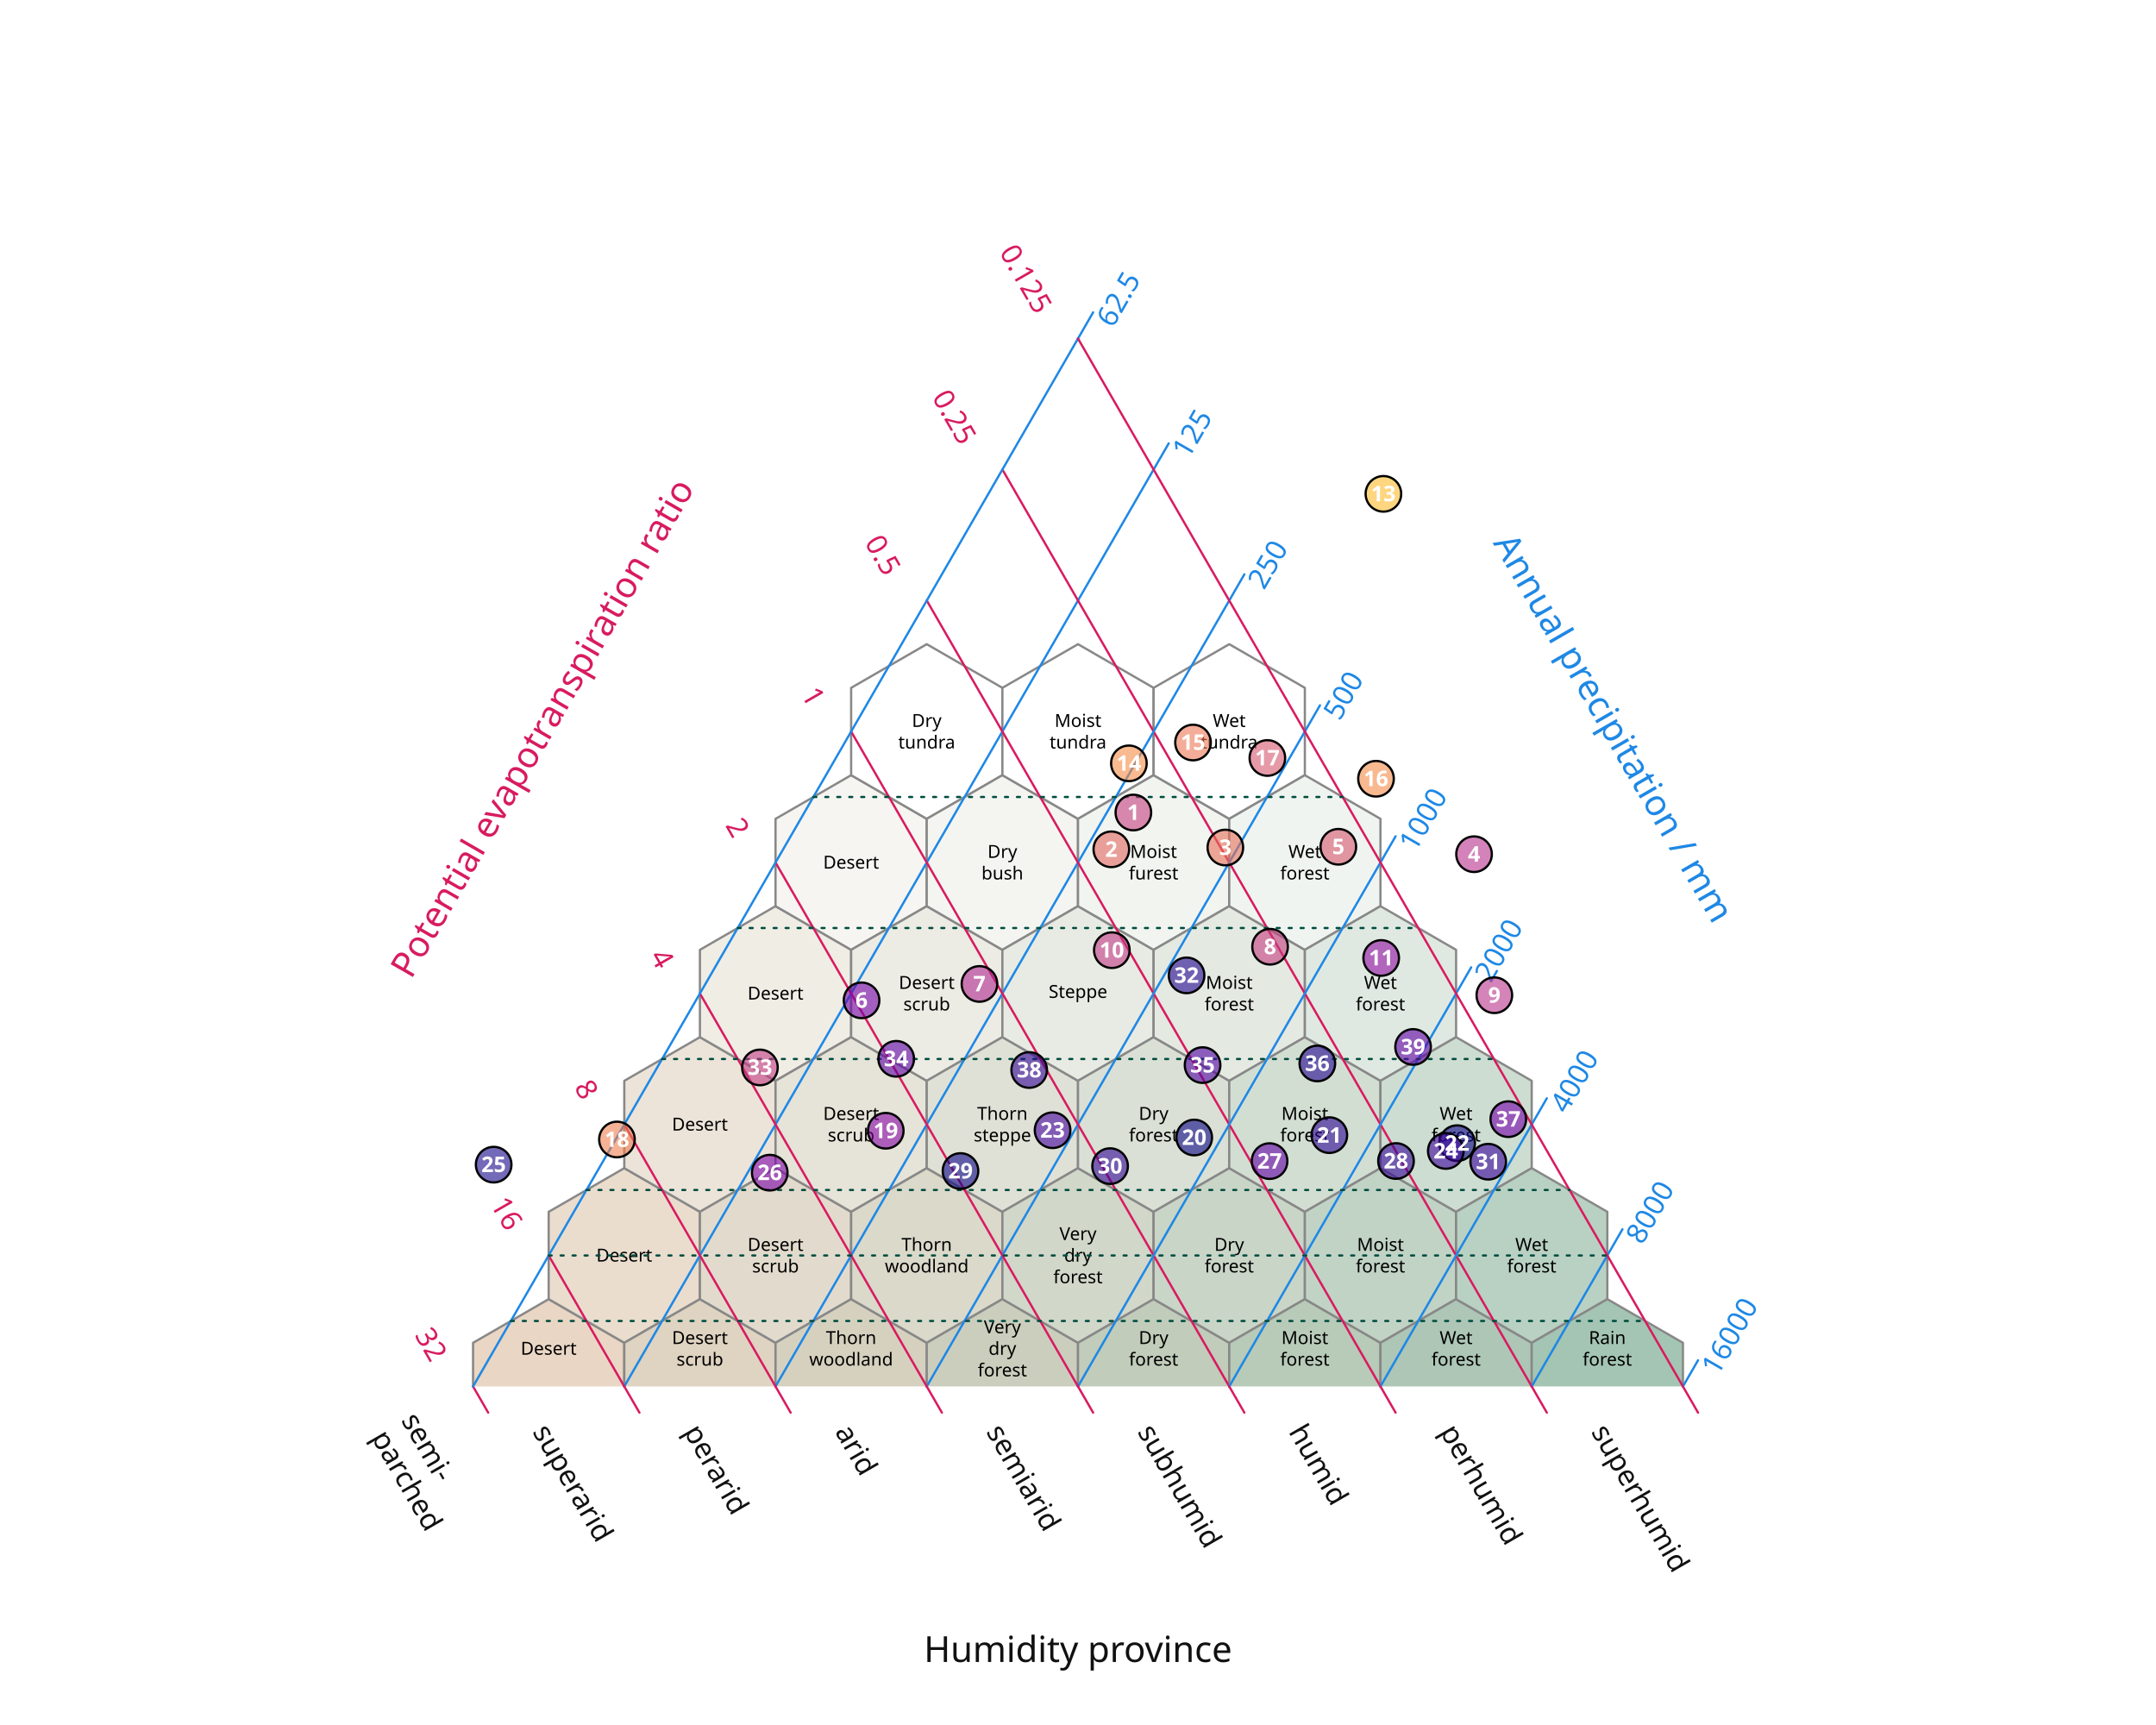
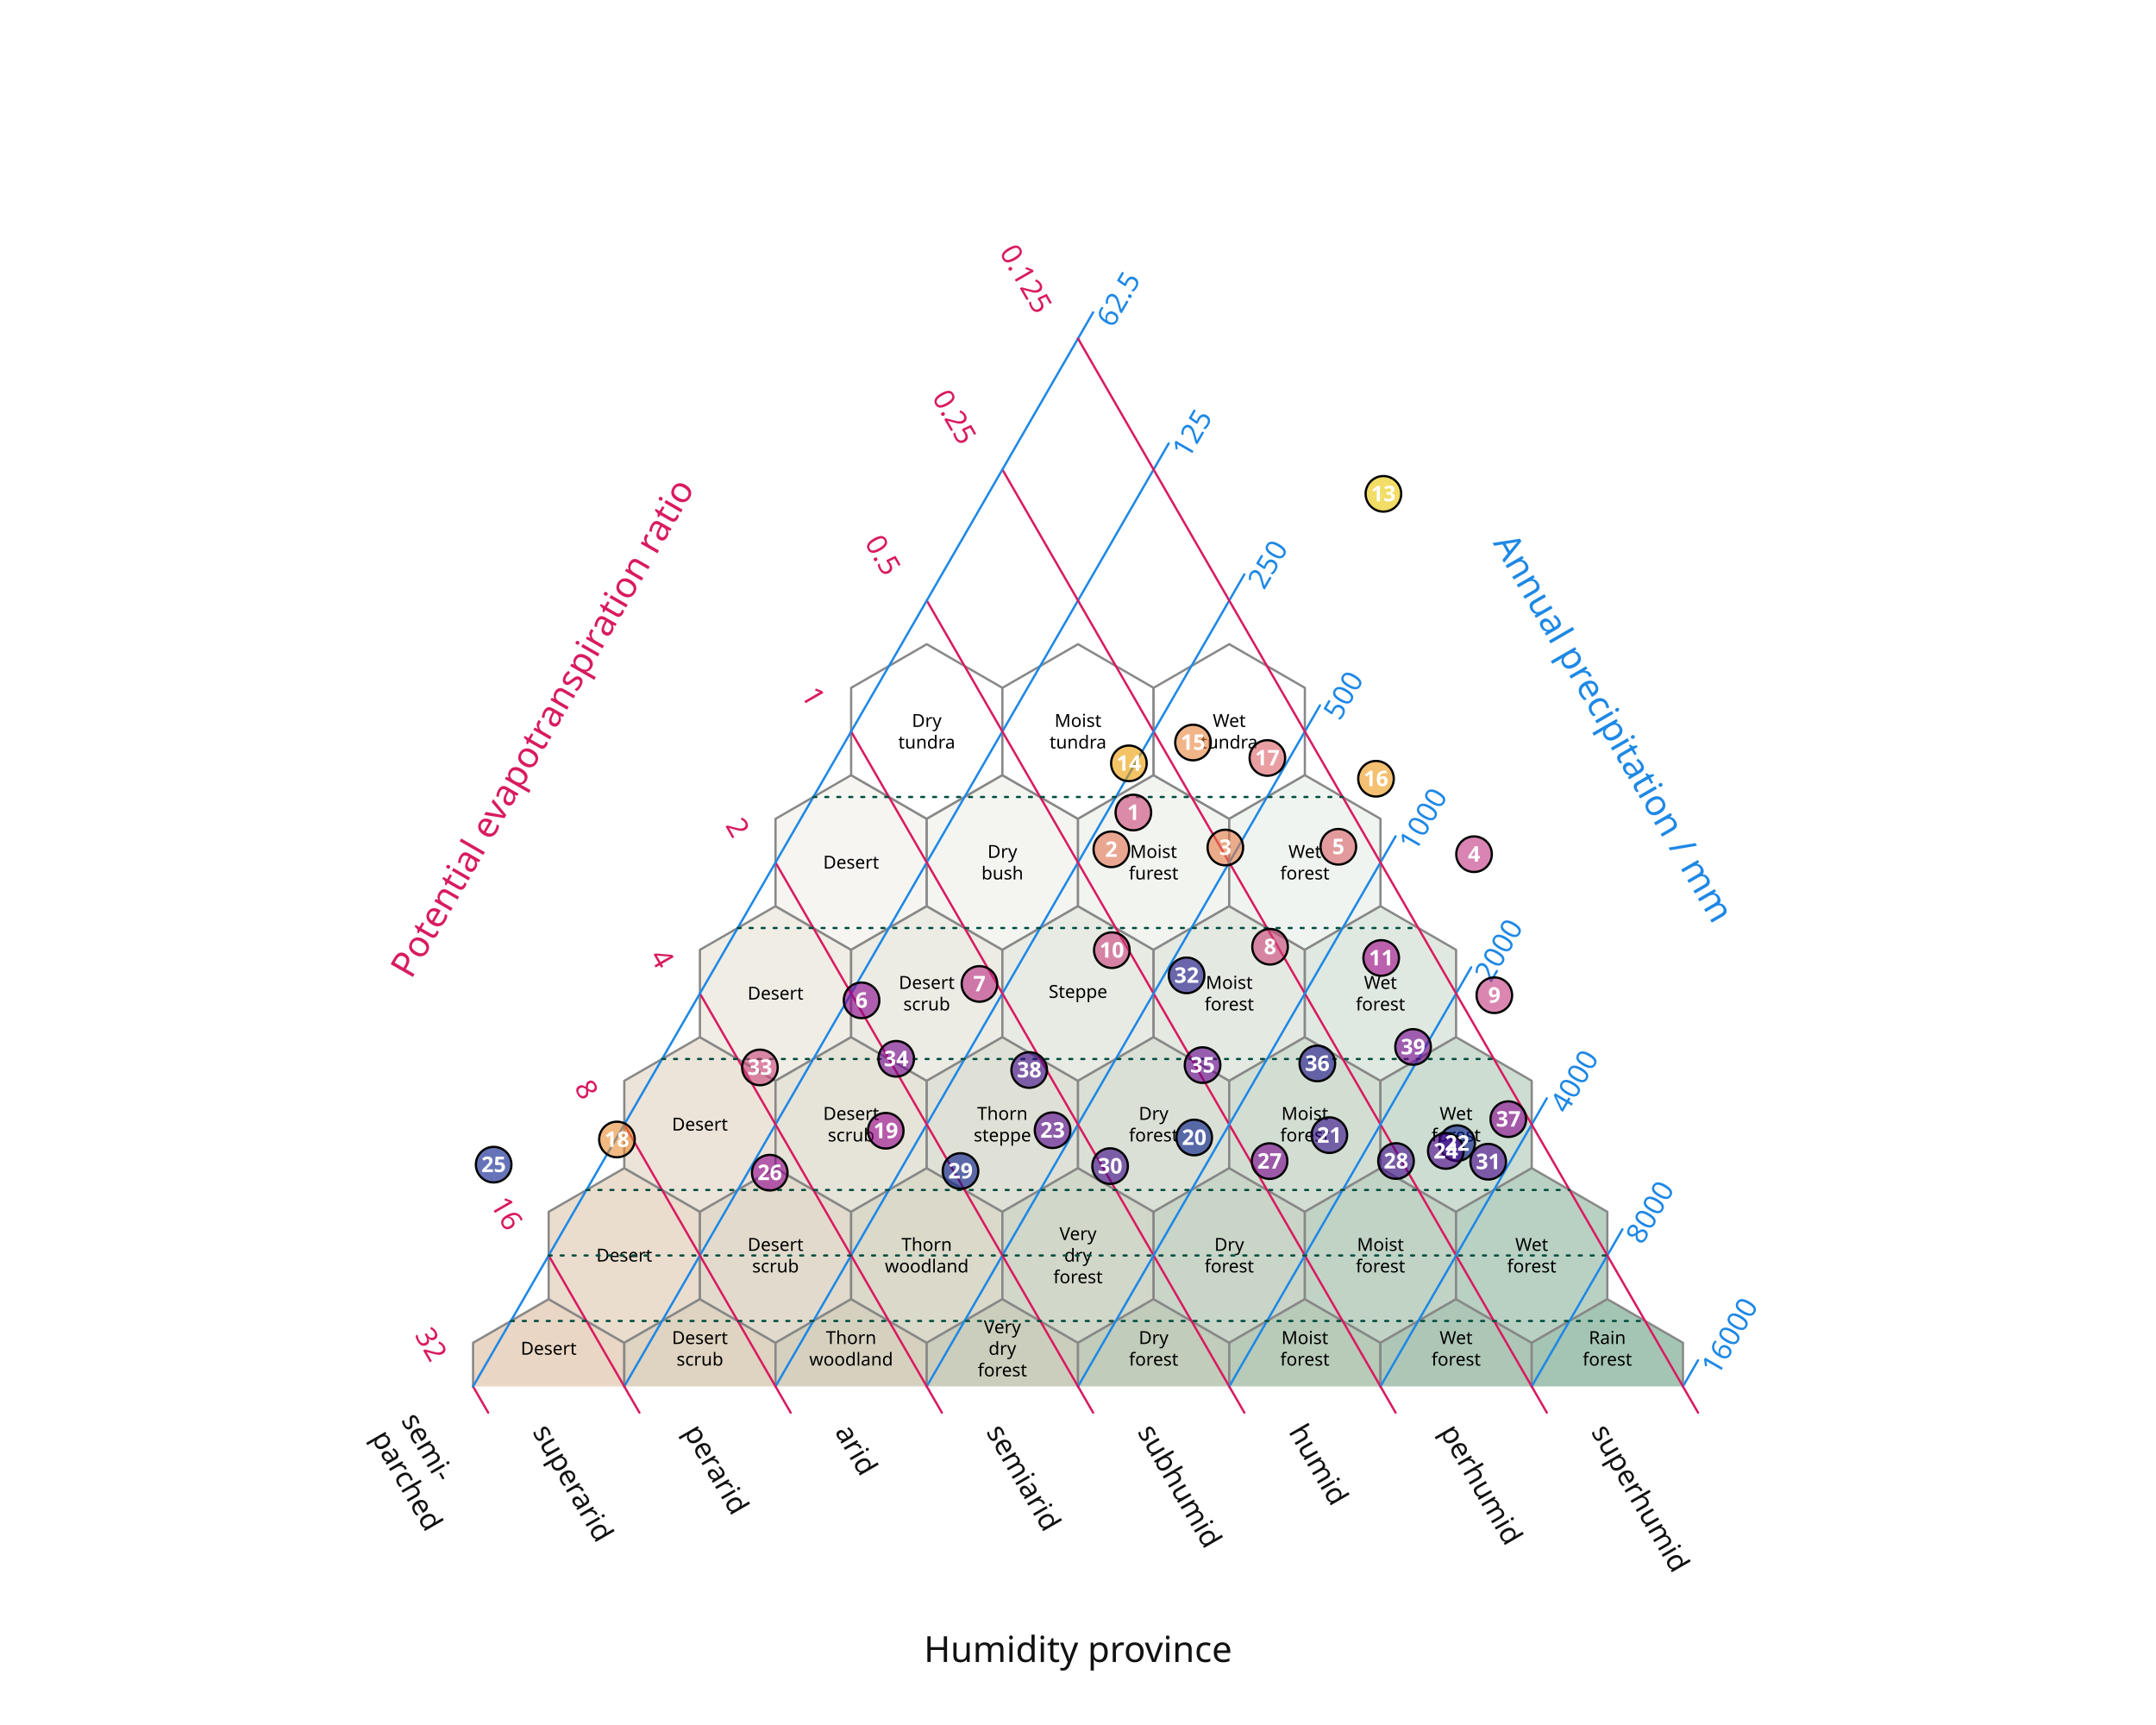
<svg xmlns="http://www.w3.org/2000/svg" class="svglite" data-engine-version="2.0" width="720.00pt" height="576.00pt" viewBox="0 0 720.00 576.00">
  <defs>
    <style type="text/css">
    .svglite line, .svglite polyline, .svglite polygon, .svglite path, .svglite rect, .svglite circle {
      fill: none;
      stroke: #000000;
      stroke-linecap: round;
      stroke-linejoin: round;
      stroke-miterlimit: 10.00;
    }
  </style>
  </defs>
  <rect width="100%" height="100%" style="stroke: none; fill: #FFFFFF;" />
  <defs>
    <clipPath id="cpMC4wMHw3MjAuMDB8MC4wMHw1NzYuMDA=">
      <rect x="0.00" y="0.00" width="720.00" height="576.00" />
    </clipPath>
  </defs>
  <g clip-path="url(#cpMC4wMHw3MjAuMDB8MC4wMHw1NzYuMDA=)">
</g>
  <defs>
    <clipPath id="cpNzIuMDB8NjQ4LjAwfDAuMDB8NTc2LjAw">
      <rect x="72.00" y="0.00" width="576.00" height="576.00" />
    </clipPath>
  </defs>
  <g clip-path="url(#cpNzIuMDB8NjQ4LjAwfDAuMDB8NTc2LjAw)">
    <polygon points="360.00,113.05 562.02,462.95 157.98,462.95 360.00,113.05 " style="stroke-width: 0.75; stroke: none; fill: none;" />
    <polygon points="157.98,462.95 157.98,448.38 183.23,433.80 208.48,448.38 208.48,462.95 " style="stroke-width: 0.75; stroke: none; fill: #EAD6C4;" />
    <polyline points="157.98,462.95 157.98,448.38 183.23,433.80 208.48,448.38 208.48,462.95 " style="stroke-width: 0.75; stroke: #888888;" />
    <text x="183.23" y="452.36" text-anchor="middle" style="font-size: 6.00px; font-family: sans;" textLength="17.68px" lengthAdjust="spacingAndGlyphs">Desert</text>
    <polygon points="183.23,433.80 183.23,404.64 208.48,390.06 233.74,404.64 233.74,433.80 208.48,448.38 " style="stroke-width: 0.75; stroke: #888888; fill: #EADDCE;" />
    <text x="208.48" y="421.25" text-anchor="middle" style="font-size: 6.00px; font-family: sans;" textLength="17.68px" lengthAdjust="spacingAndGlyphs">Desert</text>
    <polygon points="208.48,390.06 208.48,360.90 233.74,346.32 258.99,360.90 258.99,390.06 233.74,404.64 " style="stroke-width: 0.75; stroke: #888888; fill: #ECE4D9;" />
    <text x="233.74" y="377.51" text-anchor="middle" style="font-size: 6.00px; font-family: sans;" textLength="17.68px" lengthAdjust="spacingAndGlyphs">Desert</text>
    <polygon points="233.74,346.32 233.74,317.16 258.99,302.58 284.24,317.16 284.24,346.32 258.99,360.90 " style="stroke-width: 0.75; stroke: #888888; fill: #F0EDE5;" />
    <text x="258.99" y="333.77" text-anchor="middle" style="font-size: 6.00px; font-family: sans;" textLength="17.68px" lengthAdjust="spacingAndGlyphs">Desert</text>
    <polygon points="258.99,302.58 258.99,273.42 284.24,258.84 309.49,273.42 309.49,302.58 284.24,317.16 " style="stroke-width: 0.75; stroke: #888888; fill: #F6F5F1;" />
    <text x="284.24" y="290.04" text-anchor="middle" style="font-size: 6.00px; font-family: sans;" textLength="17.68px" lengthAdjust="spacingAndGlyphs">Desert</text>
    <polygon points="284.24,258.84 284.24,229.68 309.49,215.10 334.75,229.68 334.75,258.84 309.49,273.42 " style="stroke-width: 0.75; stroke: #888888; fill: #FFFFFF;" />
    <text x="309.49" y="242.73" text-anchor="middle" style="font-size: 6.00px; font-family: sans;" textLength="9.33px" lengthAdjust="spacingAndGlyphs">Dry</text>
    <text x="309.49" y="249.93" text-anchor="middle" style="font-size: 6.00px; font-family: sans;" textLength="17.01px" lengthAdjust="spacingAndGlyphs">tundra</text>
    <polygon points="208.48,462.95 208.48,448.38 233.74,433.80 258.99,448.38 258.99,462.95 " style="stroke-width: 0.75; stroke: none; fill: #DFD3C1;" />
    <polyline points="208.48,462.95 208.48,448.38 233.74,433.80 258.99,448.38 258.99,462.95 " style="stroke-width: 0.75; stroke: #888888;" />
    <text x="233.74" y="448.79" text-anchor="middle" style="font-size: 6.00px; font-family: sans;" textLength="17.68px" lengthAdjust="spacingAndGlyphs">Desert</text>
    <text x="233.74" y="455.99" text-anchor="middle" style="font-size: 6.00px; font-family: sans;" textLength="14.68px" lengthAdjust="spacingAndGlyphs">scrub</text>
    <polygon points="233.74,433.80 233.74,404.64 258.99,390.06 284.24,404.64 284.24,433.80 258.99,448.38 " style="stroke-width: 0.75; stroke: #888888; fill: #E2DBCD;" />
    <text x="258.99" y="417.68" text-anchor="middle" style="font-size: 6.00px; font-family: sans;" textLength="17.68px" lengthAdjust="spacingAndGlyphs">Desert</text>
    <text x="258.99" y="424.88" text-anchor="middle" style="font-size: 6.00px; font-family: sans;" textLength="14.68px" lengthAdjust="spacingAndGlyphs">scrub</text>
    <polygon points="258.99,390.06 258.99,360.90 284.24,346.32 309.49,360.90 309.49,390.06 284.24,404.64 " style="stroke-width: 0.75; stroke: #888888; fill: #E6E3D8;" />
    <text x="284.24" y="373.94" text-anchor="middle" style="font-size: 6.00px; font-family: sans;" textLength="17.68px" lengthAdjust="spacingAndGlyphs">Desert</text>
    <text x="284.24" y="381.14" text-anchor="middle" style="font-size: 6.00px; font-family: sans;" textLength="14.68px" lengthAdjust="spacingAndGlyphs">scrub</text>
    <polygon points="284.24,346.32 284.24,317.16 309.49,302.58 334.75,317.16 334.75,346.32 309.49,360.90 " style="stroke-width: 0.75; stroke: #888888; fill: #ECEBE4;" />
    <text x="309.49" y="330.20" text-anchor="middle" style="font-size: 6.00px; font-family: sans;" textLength="17.68px" lengthAdjust="spacingAndGlyphs">Desert</text>
    <text x="309.49" y="337.40" text-anchor="middle" style="font-size: 6.00px; font-family: sans;" textLength="14.68px" lengthAdjust="spacingAndGlyphs">scrub</text>
    <polygon points="309.49,302.58 309.49,273.42 334.75,258.84 360.00,273.42 360.00,302.58 334.75,317.16 " style="stroke-width: 0.75; stroke: #888888; fill: #F4F5F1;" />
    <text x="334.75" y="286.46" text-anchor="middle" style="font-size: 6.00px; font-family: sans;" textLength="9.33px" lengthAdjust="spacingAndGlyphs">Dry</text>
    <text x="334.75" y="293.66" text-anchor="middle" style="font-size: 6.00px; font-family: sans;" textLength="13.01px" lengthAdjust="spacingAndGlyphs">bush</text>
    <polygon points="334.75,258.84 334.75,229.68 360.00,215.10 385.25,229.68 385.25,258.84 360.00,273.42 " style="stroke-width: 0.75; stroke: #888888; fill: #FFFFFF;" />
    <text x="360.00" y="242.73" text-anchor="middle" style="font-size: 6.00px; font-family: sans;" textLength="14.34px" lengthAdjust="spacingAndGlyphs">Moist</text>
    <text x="360.00" y="249.93" text-anchor="middle" style="font-size: 6.00px; font-family: sans;" textLength="17.01px" lengthAdjust="spacingAndGlyphs">tundra</text>
    <polygon points="258.99,462.95 258.99,448.38 284.24,433.80 309.49,448.38 309.49,462.95 " style="stroke-width: 0.75; stroke: none; fill: #D6D1BF;" />
    <polyline points="258.99,462.95 258.99,448.38 284.24,433.80 309.49,448.38 309.49,462.95 " style="stroke-width: 0.75; stroke: #888888;" />
    <text x="284.24" y="448.79" text-anchor="middle" style="font-size: 6.00px; font-family: sans;" textLength="15.67px" lengthAdjust="spacingAndGlyphs">Thorn</text>
    <text x="284.24" y="455.99" text-anchor="middle" style="font-size: 6.00px; font-family: sans;" textLength="25.69px" lengthAdjust="spacingAndGlyphs">woodland</text>
    <polygon points="284.24,433.80 284.24,404.64 309.49,390.06 334.75,404.64 334.75,433.80 309.49,448.38 " style="stroke-width: 0.75; stroke: #888888; fill: #DAD9CA;" />
    <text x="309.49" y="417.68" text-anchor="middle" style="font-size: 6.00px; font-family: sans;" textLength="15.67px" lengthAdjust="spacingAndGlyphs">Thorn</text>
    <text x="309.49" y="424.88" text-anchor="middle" style="font-size: 6.00px; font-family: sans;" textLength="25.69px" lengthAdjust="spacingAndGlyphs">woodland</text>
    <polygon points="309.49,390.06 309.49,360.90 334.75,346.32 360.00,360.90 360.00,390.06 334.75,404.64 " style="stroke-width: 0.75; stroke: #888888; fill: #E0E1D6;" />
    <text x="334.75" y="373.94" text-anchor="middle" style="font-size: 6.00px; font-family: sans;" textLength="15.67px" lengthAdjust="spacingAndGlyphs">Thorn</text>
    <text x="334.75" y="381.14" text-anchor="middle" style="font-size: 6.00px; font-family: sans;" textLength="18.02px" lengthAdjust="spacingAndGlyphs">steppe</text>
    <polygon points="334.75,346.32 334.75,317.16 360.00,302.58 385.25,317.16 385.25,346.32 360.00,360.90 " style="stroke-width: 0.75; stroke: #888888; fill: #E8EBE3;" />
    <text x="360.00" y="333.21" text-anchor="middle" style="font-size: 6.00px; font-family: sans;" textLength="19.02px" lengthAdjust="spacingAndGlyphs">Steppe</text>
    <polygon points="360.00,302.58 360.00,273.42 385.25,258.84 410.51,273.42 410.51,302.58 385.25,317.16 " style="stroke-width: 0.75; stroke: #888888; fill: #F2F4F0;" />
    <text x="385.25" y="286.46" text-anchor="middle" style="font-size: 6.00px; font-family: sans;" textLength="14.34px" lengthAdjust="spacingAndGlyphs">Moist</text>
    <text x="385.25" y="293.66" text-anchor="middle" style="font-size: 6.00px; font-family: sans;" textLength="15.01px" lengthAdjust="spacingAndGlyphs">furest</text>
    <polygon points="385.25,258.84 385.25,229.68 410.51,215.10 435.76,229.68 435.76,258.84 410.51,273.42 " style="stroke-width: 0.75; stroke: #888888; fill: #FFFFFF;" />
    <text x="410.51" y="242.73" text-anchor="middle" style="font-size: 6.00px; font-family: sans;" textLength="10.67px" lengthAdjust="spacingAndGlyphs">Wet</text>
    <text x="410.51" y="249.93" text-anchor="middle" style="font-size: 6.00px; font-family: sans;" textLength="17.01px" lengthAdjust="spacingAndGlyphs">tundra</text>
    <polygon points="309.49,462.95 309.49,448.38 334.75,433.80 360.00,448.38 360.00,462.95 " style="stroke-width: 0.75; stroke: none; fill: #CCCEBD;" />
    <polyline points="309.49,462.95 309.49,448.38 334.75,433.80 360.00,448.38 360.00,462.95 " style="stroke-width: 0.75; stroke: #888888;" />
    <text x="334.75" y="445.19" text-anchor="middle" style="font-size: 6.00px; font-family: sans;" textLength="12.34px" lengthAdjust="spacingAndGlyphs">Very</text>
    <text x="334.75" y="452.39" text-anchor="middle" style="font-size: 6.00px; font-family: sans;" textLength="8.34px" lengthAdjust="spacingAndGlyphs">dry</text>
    <text x="334.75" y="459.59" text-anchor="middle" style="font-size: 6.00px; font-family: sans;" textLength="15.01px" lengthAdjust="spacingAndGlyphs">forest</text>
    <polygon points="334.75,433.80 334.75,404.64 360.00,390.06 385.25,404.64 385.25,433.80 360.00,448.38 " style="stroke-width: 0.75; stroke: #888888; fill: #D1D7C9;" />
    <text x="360.00" y="414.08" text-anchor="middle" style="font-size: 6.00px; font-family: sans;" textLength="12.34px" lengthAdjust="spacingAndGlyphs">Very</text>
    <text x="360.00" y="421.28" text-anchor="middle" style="font-size: 6.00px; font-family: sans;" textLength="8.34px" lengthAdjust="spacingAndGlyphs">dry</text>
    <text x="360.00" y="428.48" text-anchor="middle" style="font-size: 6.00px; font-family: sans;" textLength="15.01px" lengthAdjust="spacingAndGlyphs">forest</text>
    <polygon points="360.00,390.06 360.00,360.90 385.25,346.32 410.51,360.90 410.51,390.06 385.25,404.64 " style="stroke-width: 0.75; stroke: #888888; fill: #DAE0D5;" />
    <text x="385.25" y="373.94" text-anchor="middle" style="font-size: 6.00px; font-family: sans;" textLength="9.33px" lengthAdjust="spacingAndGlyphs">Dry</text>
    <text x="385.25" y="381.14" text-anchor="middle" style="font-size: 6.00px; font-family: sans;" textLength="15.01px" lengthAdjust="spacingAndGlyphs">forest</text>
    <polygon points="385.25,346.32 385.25,317.16 410.51,302.58 435.76,317.16 435.76,346.32 410.51,360.90 " style="stroke-width: 0.75; stroke: #888888; fill: #E4E9E2;" />
    <text x="410.51" y="330.20" text-anchor="middle" style="font-size: 6.00px; font-family: sans;" textLength="14.34px" lengthAdjust="spacingAndGlyphs">Moist</text>
    <text x="410.51" y="337.40" text-anchor="middle" style="font-size: 6.00px; font-family: sans;" textLength="15.01px" lengthAdjust="spacingAndGlyphs">forest</text>
    <polygon points="410.51,302.58 410.51,273.42 435.76,258.84 461.01,273.42 461.01,302.58 435.76,317.16 " style="stroke-width: 0.75; stroke: #888888; fill: #F0F4F0;" />
    <text x="435.76" y="286.46" text-anchor="middle" style="font-size: 6.00px; font-family: sans;" textLength="10.67px" lengthAdjust="spacingAndGlyphs">Wet</text>
    <text x="435.76" y="293.66" text-anchor="middle" style="font-size: 6.00px; font-family: sans;" textLength="15.01px" lengthAdjust="spacingAndGlyphs">forest</text>
    <polygon points="360.00,462.95 360.00,448.38 385.25,433.80 410.51,448.38 410.51,462.95 " style="stroke-width: 0.75; stroke: none; fill: #C1CCBA;" />
    <polyline points="360.00,462.95 360.00,448.38 385.25,433.80 410.51,448.38 410.51,462.95 " style="stroke-width: 0.75; stroke: #888888;" />
    <text x="385.25" y="448.79" text-anchor="middle" style="font-size: 6.00px; font-family: sans;" textLength="9.33px" lengthAdjust="spacingAndGlyphs">Dry</text>
    <text x="385.25" y="455.99" text-anchor="middle" style="font-size: 6.00px; font-family: sans;" textLength="15.01px" lengthAdjust="spacingAndGlyphs">forest</text>
    <polygon points="385.25,433.80 385.25,404.64 410.51,390.06 435.76,404.64 435.76,433.80 410.51,448.38 " style="stroke-width: 0.75; stroke: #888888; fill: #C9D5C7;" />
    <text x="410.51" y="417.68" text-anchor="middle" style="font-size: 6.00px; font-family: sans;" textLength="9.33px" lengthAdjust="spacingAndGlyphs">Dry</text>
    <text x="410.51" y="424.88" text-anchor="middle" style="font-size: 6.00px; font-family: sans;" textLength="15.01px" lengthAdjust="spacingAndGlyphs">forest</text>
    <polygon points="410.51,390.06 410.51,360.90 435.76,346.32 461.01,360.90 461.01,390.06 435.76,404.64 " style="stroke-width: 0.75; stroke: #888888; fill: #D3DED3;" />
    <text x="435.76" y="373.94" text-anchor="middle" style="font-size: 6.00px; font-family: sans;" textLength="14.34px" lengthAdjust="spacingAndGlyphs">Moist</text>
    <text x="435.76" y="381.14" text-anchor="middle" style="font-size: 6.00px; font-family: sans;" textLength="15.01px" lengthAdjust="spacingAndGlyphs">forest</text>
    <polygon points="435.76,346.32 435.76,317.16 461.01,302.58 486.26,317.16 486.26,346.32 461.01,360.90 " style="stroke-width: 0.75; stroke: #888888; fill: #E0E9E1;" />
    <text x="461.01" y="330.20" text-anchor="middle" style="font-size: 6.00px; font-family: sans;" textLength="10.67px" lengthAdjust="spacingAndGlyphs">Wet</text>
    <text x="461.01" y="337.40" text-anchor="middle" style="font-size: 6.00px; font-family: sans;" textLength="15.01px" lengthAdjust="spacingAndGlyphs">forest</text>
    <polygon points="410.51,462.95 410.51,448.38 435.76,433.80 461.01,448.38 461.01,462.95 " style="stroke-width: 0.75; stroke: none; fill: #B8CAB8;" />
    <polyline points="410.51,462.95 410.51,448.38 435.76,433.80 461.01,448.38 461.01,462.95 " style="stroke-width: 0.75; stroke: #888888;" />
    <text x="435.76" y="448.79" text-anchor="middle" style="font-size: 6.00px; font-family: sans;" textLength="14.34px" lengthAdjust="spacingAndGlyphs">Moist</text>
    <text x="435.76" y="455.99" text-anchor="middle" style="font-size: 6.00px; font-family: sans;" textLength="15.01px" lengthAdjust="spacingAndGlyphs">forest</text>
    <polygon points="435.76,433.80 435.76,404.64 461.01,390.06 486.26,404.64 486.26,433.80 461.01,448.38 " style="stroke-width: 0.75; stroke: #888888; fill: #C1D3C5;" />
    <text x="461.01" y="417.68" text-anchor="middle" style="font-size: 6.00px; font-family: sans;" textLength="14.34px" lengthAdjust="spacingAndGlyphs">Moist</text>
    <text x="461.01" y="424.88" text-anchor="middle" style="font-size: 6.00px; font-family: sans;" textLength="15.01px" lengthAdjust="spacingAndGlyphs">forest</text>
    <polygon points="461.01,390.06 461.01,360.90 486.26,346.32 511.52,360.90 511.52,390.06 486.26,404.64 " style="stroke-width: 0.75; stroke: #888888; fill: #CDDDD2;" />
    <text x="486.26" y="373.94" text-anchor="middle" style="font-size: 6.00px; font-family: sans;" textLength="10.67px" lengthAdjust="spacingAndGlyphs">Wet</text>
    <text x="486.26" y="381.14" text-anchor="middle" style="font-size: 6.00px; font-family: sans;" textLength="15.01px" lengthAdjust="spacingAndGlyphs">forest</text>
    <polygon points="461.01,462.95 461.01,448.38 486.26,433.80 511.52,448.38 511.52,462.95 " style="stroke-width: 0.75; stroke: none; fill: #ADC6B6;" />
    <polyline points="461.01,462.95 461.01,448.38 486.26,433.80 511.52,448.38 511.52,462.95 " style="stroke-width: 0.75; stroke: #888888;" />
    <text x="486.26" y="448.79" text-anchor="middle" style="font-size: 6.00px; font-family: sans;" textLength="10.67px" lengthAdjust="spacingAndGlyphs">Wet</text>
    <text x="486.26" y="455.99" text-anchor="middle" style="font-size: 6.00px; font-family: sans;" textLength="15.01px" lengthAdjust="spacingAndGlyphs">forest</text>
    <polygon points="486.26,433.80 486.26,404.64 511.52,390.06 536.77,404.64 536.77,433.80 511.52,448.38 " style="stroke-width: 0.75; stroke: #888888; fill: #B9D1C3;" />
    <text x="511.52" y="417.68" text-anchor="middle" style="font-size: 6.00px; font-family: sans;" textLength="10.67px" lengthAdjust="spacingAndGlyphs">Wet</text>
    <text x="511.52" y="424.88" text-anchor="middle" style="font-size: 6.00px; font-family: sans;" textLength="15.01px" lengthAdjust="spacingAndGlyphs">forest</text>
    <polygon points="511.52,462.95 511.52,448.38 536.77,433.80 562.02,448.38 562.02,462.95 " style="stroke-width: 0.75; stroke: none; fill: #A4C5B3;" />
    <polyline points="511.52,462.95 511.52,448.38 536.77,433.80 562.02,448.38 562.02,462.95 " style="stroke-width: 0.75; stroke: #888888;" />
    <text x="536.77" y="448.79" text-anchor="middle" style="font-size: 6.00px; font-family: sans;" textLength="12.34px" lengthAdjust="spacingAndGlyphs">Rain</text>
    <text x="536.77" y="455.99" text-anchor="middle" style="font-size: 6.00px; font-family: sans;" textLength="15.01px" lengthAdjust="spacingAndGlyphs">forest</text>
    <polyline points="536.77,419.22 183.23,419.22 " style="stroke-width: 0.75; stroke: none;" />
    <polyline points="208.48,462.95 385.25,156.78 " style="stroke-width: 0.75; stroke: #1E88E5;" />
    <polyline points="334.75,156.78 511.52,462.95 " style="stroke-width: 0.75; stroke: #D81B60;" />
    <polyline points="511.52,375.48 208.48,375.48 " style="stroke-width: 0.75; stroke: none;" />
    <polyline points="258.99,462.95 410.51,200.52 " style="stroke-width: 0.75; stroke: #1E88E5;" />
    <polyline points="309.49,200.52 461.01,462.95 " style="stroke-width: 0.75; stroke: #D81B60;" />
    <polyline points="486.26,331.74 233.74,331.74 " style="stroke-width: 0.75; stroke: none;" />
    <polyline points="309.49,462.95 435.76,244.26 " style="stroke-width: 0.75; stroke: #1E88E5;" />
    <polyline points="284.24,244.26 410.51,462.95 " style="stroke-width: 0.75; stroke: #D81B60;" />
    <polyline points="461.01,288.00 258.99,288.00 " style="stroke-width: 0.75; stroke: none;" />
    <polyline points="360.00,462.95 461.01,288.00 " style="stroke-width: 0.75; stroke: #1E88E5;" />
    <polyline points="258.99,288.00 360.00,462.95 " style="stroke-width: 0.75; stroke: #D81B60;" />
    <polyline points="435.76,244.26 284.24,244.26 " style="stroke-width: 0.75; stroke: none;" />
    <polyline points="410.51,462.95 486.26,331.74 " style="stroke-width: 0.75; stroke: #1E88E5;" />
    <polyline points="233.74,331.74 309.49,462.95 " style="stroke-width: 0.75; stroke: #D81B60;" />
    <polyline points="410.51,200.52 309.49,200.52 " style="stroke-width: 0.75; stroke: none;" />
    <polyline points="461.01,462.95 511.52,375.48 " style="stroke-width: 0.75; stroke: #1E88E5;" />
    <polyline points="208.48,375.48 258.99,462.95 " style="stroke-width: 0.75; stroke: #D81B60;" />
    <polyline points="385.25,156.78 334.75,156.78 " style="stroke-width: 0.75; stroke: none;" />
    <polyline points="511.52,462.95 536.77,419.22 " style="stroke-width: 0.75; stroke: #1E88E5;" />
    <polyline points="183.23,419.22 208.48,462.95 " style="stroke-width: 0.75; stroke: #D81B60;" />
    <polyline points="157.98,462.95 152.93,454.21 " style="stroke-width: 0.75; stroke: none;" />
    <polyline points="360.00,113.05 365.05,104.30 " style="stroke-width: 0.75; stroke: #1E88E5;" />
    <polyline points="562.02,462.95 567.07,471.70 " style="stroke-width: 0.75; stroke: #D81B60;" />
    <polyline points="183.23,419.22 178.18,410.47 " style="stroke-width: 0.75; stroke: none;" />
    <polyline points="385.25,156.78 390.30,148.04 " style="stroke-width: 0.75; stroke: #1E88E5;" />
    <polyline points="511.52,462.95 516.57,471.70 " style="stroke-width: 0.75; stroke: #D81B60;" />
    <polyline points="208.48,375.48 203.43,366.73 " style="stroke-width: 0.75; stroke: none;" />
    <polyline points="410.51,200.52 415.56,191.77 " style="stroke-width: 0.75; stroke: #1E88E5;" />
    <polyline points="461.01,462.95 466.06,471.70 " style="stroke-width: 0.75; stroke: #D81B60;" />
    <polyline points="233.74,331.74 228.69,322.99 " style="stroke-width: 0.75; stroke: none;" />
    <polyline points="435.76,244.26 440.81,235.51 " style="stroke-width: 0.75; stroke: #1E88E5;" />
    <polyline points="410.51,462.95 415.56,471.70 " style="stroke-width: 0.75; stroke: #D81B60;" />
    <polyline points="258.99,288.00 253.94,279.25 " style="stroke-width: 0.75; stroke: none;" />
    <polyline points="461.01,288.00 466.06,279.25 " style="stroke-width: 0.75; stroke: #1E88E5;" />
    <polyline points="360.00,462.95 365.05,471.70 " style="stroke-width: 0.75; stroke: #D81B60;" />
    <polyline points="284.24,244.26 279.19,235.51 " style="stroke-width: 0.75; stroke: none;" />
    <polyline points="486.26,331.74 491.31,322.99 " style="stroke-width: 0.75; stroke: #1E88E5;" />
    <polyline points="309.49,462.95 314.55,471.70 " style="stroke-width: 0.75; stroke: #D81B60;" />
    <polyline points="309.49,200.52 304.44,191.77 " style="stroke-width: 0.75; stroke: none;" />
    <polyline points="511.52,375.48 516.57,366.73 " style="stroke-width: 0.75; stroke: #1E88E5;" />
    <polyline points="258.99,462.95 264.04,471.70 " style="stroke-width: 0.75; stroke: #D81B60;" />
    <polyline points="334.75,156.78 329.70,148.04 " style="stroke-width: 0.75; stroke: none;" />
    <polyline points="536.77,419.22 541.82,410.47 " style="stroke-width: 0.75; stroke: #1E88E5;" />
    <polyline points="208.48,462.95 213.54,471.70 " style="stroke-width: 0.75; stroke: #D81B60;" />
    <polyline points="360.00,113.05 354.95,104.30 " style="stroke-width: 0.75; stroke: none;" />
    <polyline points="562.02,462.95 567.07,454.21 " style="stroke-width: 0.75; stroke: #1E88E5;" />
    <polyline points="157.98,462.95 163.03,471.70 " style="stroke-width: 0.75; stroke: #D81B60;" />
    <text transform="translate(143.82,455.31) rotate(60)" text-anchor="end" style="font-size: 9.60px; fill: #D81B60; font-family: sans;" textLength="10.68px" lengthAdjust="spacingAndGlyphs">32</text>
    <text transform="translate(371.63,109.77) rotate(-60)" style="font-size: 9.60px; fill: #1E88E5; font-family: sans;" textLength="18.69px" lengthAdjust="spacingAndGlyphs">62.5</text>
    <text transform="translate(169.07,411.57) rotate(60)" text-anchor="end" style="font-size: 9.60px; fill: #D81B60; font-family: sans;" textLength="10.68px" lengthAdjust="spacingAndGlyphs">16</text>
    <text transform="translate(396.88,153.51) rotate(-60)" style="font-size: 9.60px; fill: #1E88E5; font-family: sans;" textLength="16.02px" lengthAdjust="spacingAndGlyphs">125</text>
    <text transform="translate(194.33,367.83) rotate(60)" text-anchor="end" style="font-size: 9.60px; fill: #D81B60; font-family: sans;" textLength="5.34px" lengthAdjust="spacingAndGlyphs">8</text>
    <text transform="translate(422.14,197.25) rotate(-60)" style="font-size: 9.60px; fill: #1E88E5; font-family: sans;" textLength="16.02px" lengthAdjust="spacingAndGlyphs">250</text>
    <text transform="translate(219.58,324.09) rotate(60)" text-anchor="end" style="font-size: 9.60px; fill: #D81B60; font-family: sans;" textLength="5.34px" lengthAdjust="spacingAndGlyphs">4</text>
    <text transform="translate(447.39,240.99) rotate(-60)" style="font-size: 9.60px; fill: #1E88E5; font-family: sans;" textLength="16.02px" lengthAdjust="spacingAndGlyphs">500</text>
    <text transform="translate(244.83,280.35) rotate(60)" text-anchor="end" style="font-size: 9.60px; fill: #D81B60; font-family: sans;" textLength="5.34px" lengthAdjust="spacingAndGlyphs">2</text>
    <text transform="translate(472.64,284.73) rotate(-60)" style="font-size: 9.60px; fill: #1E88E5; font-family: sans;" textLength="21.36px" lengthAdjust="spacingAndGlyphs">1000</text>
    <text transform="translate(270.08,236.61) rotate(60)" text-anchor="end" style="font-size: 9.60px; fill: #D81B60; font-family: sans;" textLength="5.34px" lengthAdjust="spacingAndGlyphs">1</text>
    <text transform="translate(497.89,328.47) rotate(-60)" style="font-size: 9.60px; fill: #1E88E5; font-family: sans;" textLength="21.36px" lengthAdjust="spacingAndGlyphs">2000</text>
    <text transform="translate(295.34,192.88) rotate(60)" text-anchor="end" style="font-size: 9.60px; fill: #D81B60; font-family: sans;" textLength="13.35px" lengthAdjust="spacingAndGlyphs">0.5</text>
    <text transform="translate(523.15,372.20) rotate(-60)" style="font-size: 9.60px; fill: #1E88E5; font-family: sans;" textLength="21.36px" lengthAdjust="spacingAndGlyphs">4000</text>
    <text transform="translate(320.59,149.14) rotate(60)" text-anchor="end" style="font-size: 9.60px; fill: #D81B60; font-family: sans;" textLength="18.69px" lengthAdjust="spacingAndGlyphs">0.25</text>
    <text transform="translate(548.40,415.94) rotate(-60)" style="font-size: 9.60px; fill: #1E88E5; font-family: sans;" textLength="21.36px" lengthAdjust="spacingAndGlyphs">8000</text>
    <text transform="translate(345.84,105.40) rotate(60)" text-anchor="end" style="font-size: 9.60px; fill: #D81B60; font-family: sans;" textLength="24.02px" lengthAdjust="spacingAndGlyphs">0.125</text>
    <text transform="translate(573.65,459.68) rotate(-60)" style="font-size: 9.60px; fill: #1E88E5; font-family: sans;" textLength="26.70px" lengthAdjust="spacingAndGlyphs">16000</text>
    <text transform="translate(531.20,478.05) rotate(60)" style="font-size: 9.60px; fill: #111111; font-family: sans;" textLength="50.17px" lengthAdjust="spacingAndGlyphs">superhumid</text>
    <text transform="translate(480.70,478.05) rotate(60)" style="font-size: 9.60px; fill: #111111; font-family: sans;" textLength="40.03px" lengthAdjust="spacingAndGlyphs">perhumid</text>
    <text transform="translate(430.19,478.05) rotate(60)" style="font-size: 9.60px; fill: #111111; font-family: sans;" textLength="26.15px" lengthAdjust="spacingAndGlyphs">humid</text>
    <text transform="translate(379.69,478.05) rotate(60)" style="font-size: 9.60px; fill: #111111; font-family: sans;" textLength="41.63px" lengthAdjust="spacingAndGlyphs">subhumid</text>
    <text transform="translate(329.18,478.05) rotate(60)" style="font-size: 9.60px; fill: #111111; font-family: sans;" textLength="36.28px" lengthAdjust="spacingAndGlyphs">semiarid</text>
    <text transform="translate(278.68,478.05) rotate(60)" style="font-size: 9.60px; fill: #111111; font-family: sans;" textLength="16.01px" lengthAdjust="spacingAndGlyphs">arid</text>
    <text transform="translate(228.17,478.05) rotate(60)" style="font-size: 9.60px; fill: #111111; font-family: sans;" textLength="29.88px" lengthAdjust="spacingAndGlyphs">perarid</text>
    <text transform="translate(177.67,478.05) rotate(60)" style="font-size: 9.60px; fill: #111111; font-family: sans;" textLength="40.03px" lengthAdjust="spacingAndGlyphs">superarid</text>
    <text transform="translate(133.81,474.21) rotate(60)" style="font-size: 9.60px; fill: #111111; font-family: sans;" textLength="23.47px" lengthAdjust="spacingAndGlyphs">semi-</text>
    <text transform="translate(123.84,479.97) rotate(60)" style="font-size: 9.60px; fill: #111111; font-family: sans;" textLength="34.70px" lengthAdjust="spacingAndGlyphs">parched</text>
    <polyline points="157.98,462.95 360.00,113.05 " style="stroke-width: 0.75; stroke: #1E88E5;" />
    <polyline points="360.00,113.05 562.02,462.95 " style="stroke-width: 0.75; stroke: #D81B60;" />
    <polyline points="562.02,462.95 157.98,462.95 " style="stroke-width: 0.75; stroke: none;" />
    <text transform="translate(184.70,245.11) rotate(-60)" text-anchor="middle" style="font-size: 12.00px; fill: #D81B60; font-family: sans;" textLength="175.45px" lengthAdjust="spacingAndGlyphs">Potential evapotranspiration ratio</text>
    <text transform="translate(535.30,245.11) rotate(-300)" text-anchor="middle" style="font-size: 12.00px; fill: #1E88E5; font-family: sans;" textLength="135.41px" lengthAdjust="spacingAndGlyphs">Annual precipitation / mm</text>
    <text x="360.00" y="554.95" text-anchor="middle" style="font-size: 12.00px; fill: #111111; font-family: sans;" textLength="95.39px" lengthAdjust="spacingAndGlyphs">Humidity province</text>
    <polyline points="170.61,441.09 549.39,441.09 " style="stroke-width: 0.75; stroke: #004D40; stroke-dasharray: 1.00,3.00;" />
    <polyline points="183.23,419.22 536.77,419.22 " style="stroke-width: 0.75; stroke: #004D40; stroke-dasharray: 1.00,3.00;" />
    <polyline points="195.86,397.35 524.14,397.35 " style="stroke-width: 0.75; stroke: #004D40; stroke-dasharray: 1.00,3.00;" />
    <polyline points="221.11,353.61 498.89,353.61 " style="stroke-width: 0.75; stroke: #004D40; stroke-dasharray: 1.00,3.00;" />
    <polyline points="246.36,309.87 473.64,309.87 " style="stroke-width: 0.75; stroke: #004D40; stroke-dasharray: 1.00,3.00;" />
    <polyline points="271.62,266.13 448.38,266.13 " style="stroke-width: 0.75; stroke: #004D40; stroke-dasharray: 1.00,3.00;" />
-     <circle cx="378.49" cy="271.31" r="5.94" style="stroke-width: 0.75; fill: #C43F7F; fill-opacity: 0.60;" />
-     <circle cx="371.13" cy="283.60" r="5.94" style="stroke-width: 0.75; fill: #E26660; fill-opacity: 0.60;" />
-     <circle cx="409.21" cy="283.00" r="5.94" style="stroke-width: 0.75; fill: #E87059; fill-opacity: 0.60;" />
-     <circle cx="492.26" cy="285.23" r="5.94" style="stroke-width: 0.75; fill: #B52F8C; fill-opacity: 0.60;" />
-     <circle cx="446.94" cy="282.75" r="5.94" style="stroke-width: 0.75; fill: #D6556D; fill-opacity: 0.60;" />
-     <circle cx="287.72" cy="334.03" r="5.94" style="stroke-width: 0.75; fill: #7401A8; fill-opacity: 0.60;" />
-     <circle cx="327.09" cy="328.55" r="5.94" style="stroke-width: 0.75; fill: #AF2892; fill-opacity: 0.60;" />
-     <circle cx="424.14" cy="316.13" r="5.94" style="stroke-width: 0.75; fill: #C43F7F; fill-opacity: 0.60;" />
-     <circle cx="499.04" cy="332.32" r="5.94" style="stroke-width: 0.75; fill: #B83289; fill-opacity: 0.60;" />
-     <circle cx="371.30" cy="317.28" r="5.94" style="stroke-width: 0.75; fill: #BF3984; fill-opacity: 0.60;" />
-     <circle cx="461.25" cy="319.88" r="5.94" style="stroke-width: 0.75; fill: #910EA3; fill-opacity: 0.60;" />
-     <circle cx="461.99" cy="164.90" r="5.94" style="stroke-width: 0.75; fill: #FEBB2B; fill-opacity: 0.60;" />
-     <circle cx="377.00" cy="254.89" r="5.94" style="stroke-width: 0.75; fill: #F68D45; fill-opacity: 0.60;" />
-     <circle cx="398.41" cy="247.94" r="5.94" style="stroke-width: 0.75; fill: #EC7754; fill-opacity: 0.60;" />
-     <circle cx="459.52" cy="260.03" r="5.94" style="stroke-width: 0.75; fill: #F48A48; fill-opacity: 0.60;" />
-     <circle cx="423.24" cy="253.10" r="5.94" style="stroke-width: 0.75; fill: #D6556D; fill-opacity: 0.60;" />
-     <circle cx="206.03" cy="380.49" r="5.94" style="stroke-width: 0.75; fill: #F07F4F; fill-opacity: 0.60;" />
-     <circle cx="295.80" cy="377.57" r="5.94" style="stroke-width: 0.75; fill: #8606A6; fill-opacity: 0.60;" />
-     <circle cx="398.81" cy="379.83" r="5.94" style="stroke-width: 0.75; fill: #0D0887; fill-opacity: 0.60;" />
-     <circle cx="443.94" cy="379.04" r="5.94" style="stroke-width: 0.75; fill: #2E0595; fill-opacity: 0.60;" />
-     <circle cx="486.61" cy="381.72" r="5.94" style="stroke-width: 0.75; fill: #0D0887; fill-opacity: 0.60;" />
-     <circle cx="351.51" cy="377.40" r="5.94" style="stroke-width: 0.75; fill: #43039E; fill-opacity: 0.60;" />
-     <circle cx="482.83" cy="384.32" r="5.94" style="stroke-width: 0.75; fill: #3E049C; fill-opacity: 0.60;" />
-     <circle cx="164.86" cy="388.89" r="5.94" style="stroke-width: 0.75; fill: #16078A; fill-opacity: 0.60;" />
-     <circle cx="257.06" cy="391.57" r="5.94" style="stroke-width: 0.75; fill: #7D03A8; fill-opacity: 0.60;" />
-     <circle cx="423.98" cy="387.71" r="5.94" style="stroke-width: 0.75; fill: #6300A7; fill-opacity: 0.60;" />
-     <circle cx="466.20" cy="387.68" r="5.94" style="stroke-width: 0.75; fill: #330597; fill-opacity: 0.60;" />
-     <circle cx="320.76" cy="391.02" r="5.94" style="stroke-width: 0.75; fill: #0D0887; fill-opacity: 0.60;" />
-     <circle cx="370.72" cy="389.38" r="5.94" style="stroke-width: 0.75; fill: #330597; fill-opacity: 0.60;" />
-     <circle cx="496.99" cy="387.91" r="5.94" style="stroke-width: 0.75; fill: #38049A; fill-opacity: 0.60;" />
-     <circle cx="396.26" cy="325.69" r="5.94" style="stroke-width: 0.75; fill: #230691; fill-opacity: 0.60;" />
-     <circle cx="253.78" cy="356.43" r="5.94" style="stroke-width: 0.75; fill: #C13B82; fill-opacity: 0.60;" />
-     <circle cx="299.29" cy="353.55" r="5.94" style="stroke-width: 0.75; fill: #5E01A6; fill-opacity: 0.60;" />
-     <circle cx="401.60" cy="355.65" r="5.94" style="stroke-width: 0.75; fill: #5002A2; fill-opacity: 0.60;" />
-     <circle cx="439.93" cy="355.10" r="5.94" style="stroke-width: 0.75; fill: #230691; fill-opacity: 0.60;" />
-     <circle cx="503.70" cy="373.70" r="5.94" style="stroke-width: 0.75; fill: #7401A8; fill-opacity: 0.60;" />
-     <circle cx="343.70" cy="357.29" r="5.94" style="stroke-width: 0.75; fill: #330597; fill-opacity: 0.60;" />
-     <circle cx="471.90" cy="349.59" r="5.94" style="stroke-width: 0.75; fill: #5E01A6; fill-opacity: 0.60;" />
+     <circle cx="378.49" cy="271.31" r="5.94" style="stroke-width: 0.75; fill: #CC4476; fill-opacity: 0.60;" />
+     <circle cx="371.13" cy="283.60" r="5.94" style="stroke-width: 0.75; fill: #E27153; fill-opacity: 0.60;" />
+     <circle cx="409.21" cy="283.00" r="5.94" style="stroke-width: 0.75; fill: #E67C46; fill-opacity: 0.60;" />
+     <circle cx="492.26" cy="285.23" r="5.94" style="stroke-width: 0.75; fill: #C03280; fill-opacity: 0.60;" />
+     <circle cx="446.94" cy="282.75" r="5.94" style="stroke-width: 0.75; fill: #DA5E65; fill-opacity: 0.60;" />
+     <circle cx="287.72" cy="334.03" r="5.94" style="stroke-width: 0.75; fill: #88008D; fill-opacity: 0.60;" />
+     <circle cx="327.09" cy="328.55" r="5.94" style="stroke-width: 0.75; fill: #BB2A82; fill-opacity: 0.60;" />
+     <circle cx="424.14" cy="316.13" r="5.94" style="stroke-width: 0.75; fill: #CC4476; fill-opacity: 0.60;" />
+     <circle cx="499.04" cy="332.32" r="5.94" style="stroke-width: 0.75; fill: #C3367E; fill-opacity: 0.60;" />
+     <circle cx="371.30" cy="317.28" r="5.94" style="stroke-width: 0.75; fill: #C83D7A; fill-opacity: 0.60;" />
+     <circle cx="461.25" cy="319.88" r="5.94" style="stroke-width: 0.75; fill: #A2068A; fill-opacity: 0.60;" />
+     <circle cx="461.99" cy="164.90" r="5.94" style="stroke-width: 0.75; fill: #EAC700; fill-opacity: 0.60;" />
+     <circle cx="377.00" cy="254.89" r="5.94" style="stroke-width: 0.75; fill: #EC9B00; fill-opacity: 0.60;" />
+     <circle cx="398.41" cy="247.94" r="5.94" style="stroke-width: 0.75; fill: #E8843C; fill-opacity: 0.60;" />
+     <circle cx="459.52" cy="260.03" r="5.94" style="stroke-width: 0.75; fill: #EC9713; fill-opacity: 0.60;" />
+     <circle cx="423.24" cy="253.10" r="5.94" style="stroke-width: 0.75; fill: #DA5E65; fill-opacity: 0.60;" />
+     <circle cx="206.03" cy="380.49" r="5.94" style="stroke-width: 0.75; fill: #EA8C30; fill-opacity: 0.60;" />
+     <circle cx="295.80" cy="377.57" r="5.94" style="stroke-width: 0.75; fill: #97008C; fill-opacity: 0.60;" />
+     <circle cx="398.81" cy="379.83" r="5.94" style="stroke-width: 0.75; fill: #001889; fill-opacity: 0.60;" />
+     <circle cx="443.94" cy="379.04" r="5.94" style="stroke-width: 0.75; fill: #340A89; fill-opacity: 0.60;" />
+     <circle cx="486.61" cy="381.72" r="5.94" style="stroke-width: 0.75; fill: #001889; fill-opacity: 0.60;" />
+     <circle cx="351.51" cy="377.40" r="5.94" style="stroke-width: 0.75; fill: #53008B; fill-opacity: 0.60;" />
+     <circle cx="482.83" cy="384.32" r="5.94" style="stroke-width: 0.75; fill: #4C008A; fill-opacity: 0.60;" />
+     <circle cx="164.86" cy="388.89" r="5.94" style="stroke-width: 0.75; fill: #001689; fill-opacity: 0.60;" />
+     <circle cx="257.06" cy="391.57" r="5.94" style="stroke-width: 0.75; fill: #90008D; fill-opacity: 0.60;" />
+     <circle cx="423.98" cy="387.71" r="5.94" style="stroke-width: 0.75; fill: #77008D; fill-opacity: 0.60;" />
+     <circle cx="466.20" cy="387.68" r="5.94" style="stroke-width: 0.75; fill: #3D0689; fill-opacity: 0.60;" />
+     <circle cx="320.76" cy="391.02" r="5.94" style="stroke-width: 0.75; fill: #001889; fill-opacity: 0.60;" />
+     <circle cx="370.72" cy="389.38" r="5.94" style="stroke-width: 0.75; fill: #3D0689; fill-opacity: 0.60;" />
+     <circle cx="496.99" cy="387.91" r="5.94" style="stroke-width: 0.75; fill: #45038A; fill-opacity: 0.60;" />
+     <circle cx="396.26" cy="325.69" r="5.94" style="stroke-width: 0.75; fill: #1A1089; fill-opacity: 0.60;" />
+     <circle cx="253.78" cy="356.43" r="5.94" style="stroke-width: 0.75; fill: #CA4178; fill-opacity: 0.60;" />
+     <circle cx="299.29" cy="353.55" r="5.94" style="stroke-width: 0.75; fill: #72008D; fill-opacity: 0.60;" />
+     <circle cx="401.60" cy="355.65" r="5.94" style="stroke-width: 0.75; fill: #64008C; fill-opacity: 0.60;" />
+     <circle cx="439.93" cy="355.10" r="5.94" style="stroke-width: 0.75; fill: #1A1089; fill-opacity: 0.60;" />
+     <circle cx="503.70" cy="373.70" r="5.94" style="stroke-width: 0.75; fill: #88008D; fill-opacity: 0.60;" />
+     <circle cx="343.70" cy="357.29" r="5.94" style="stroke-width: 0.75; fill: #3D0689; fill-opacity: 0.60;" />
+     <circle cx="471.90" cy="349.59" r="5.94" style="stroke-width: 0.75; fill: #72008D; fill-opacity: 0.60;" />
    <text x="378.49" y="273.79" text-anchor="middle" style="font-size: 7.20px; font-weight: bold; fill: #FFFFFF; font-family: sans;" textLength="4.00px" lengthAdjust="spacingAndGlyphs">1</text>
    <text x="371.13" y="286.12" text-anchor="middle" style="font-size: 7.20px; font-weight: bold; fill: #FFFFFF; font-family: sans;" textLength="4.00px" lengthAdjust="spacingAndGlyphs">2</text>
    <text x="409.21" y="285.48" text-anchor="middle" style="font-size: 7.20px; font-weight: bold; fill: #FFFFFF; font-family: sans;" textLength="4.00px" lengthAdjust="spacingAndGlyphs">3</text>
    <text x="492.26" y="287.71" text-anchor="middle" style="font-size: 7.20px; font-weight: bold; fill: #FFFFFF; font-family: sans;" textLength="4.00px" lengthAdjust="spacingAndGlyphs">4</text>
    <text x="446.94" y="285.20" text-anchor="middle" style="font-size: 7.20px; font-weight: bold; fill: #FFFFFF; font-family: sans;" textLength="4.00px" lengthAdjust="spacingAndGlyphs">5</text>
    <text x="287.72" y="336.51" text-anchor="middle" style="font-size: 7.20px; font-weight: bold; fill: #FFFFFF; font-family: sans;" textLength="4.00px" lengthAdjust="spacingAndGlyphs">6</text>
    <text x="327.09" y="331.03" text-anchor="middle" style="font-size: 7.20px; font-weight: bold; fill: #FFFFFF; font-family: sans;" textLength="4.00px" lengthAdjust="spacingAndGlyphs">7</text>
    <text x="424.14" y="318.61" text-anchor="middle" style="font-size: 7.20px; font-weight: bold; fill: #FFFFFF; font-family: sans;" textLength="4.00px" lengthAdjust="spacingAndGlyphs">8</text>
    <text x="499.04" y="334.80" text-anchor="middle" style="font-size: 7.20px; font-weight: bold; fill: #FFFFFF; font-family: sans;" textLength="4.00px" lengthAdjust="spacingAndGlyphs">9</text>
    <text x="371.30" y="319.76" text-anchor="middle" style="font-size: 7.20px; font-weight: bold; fill: #FFFFFF; font-family: sans;" textLength="8.01px" lengthAdjust="spacingAndGlyphs">10</text>
    <text x="461.25" y="322.35" text-anchor="middle" style="font-size: 7.20px; font-weight: bold; fill: #FFFFFF; font-family: sans;" textLength="8.01px" lengthAdjust="spacingAndGlyphs">11</text>
    <text x="461.99" y="167.38" text-anchor="middle" style="font-size: 7.20px; font-weight: bold; fill: #FFFFFF; font-family: sans;" textLength="8.01px" lengthAdjust="spacingAndGlyphs">13</text>
    <text x="377.00" y="257.36" text-anchor="middle" style="font-size: 7.20px; font-weight: bold; fill: #FFFFFF; font-family: sans;" textLength="8.01px" lengthAdjust="spacingAndGlyphs">14</text>
    <text x="398.41" y="250.38" text-anchor="middle" style="font-size: 7.20px; font-weight: bold; fill: #FFFFFF; font-family: sans;" textLength="8.01px" lengthAdjust="spacingAndGlyphs">15</text>
    <text x="459.52" y="262.51" text-anchor="middle" style="font-size: 7.20px; font-weight: bold; fill: #FFFFFF; font-family: sans;" textLength="8.01px" lengthAdjust="spacingAndGlyphs">16</text>
    <text x="423.24" y="255.58" text-anchor="middle" style="font-size: 7.20px; font-weight: bold; fill: #FFFFFF; font-family: sans;" textLength="8.01px" lengthAdjust="spacingAndGlyphs">17</text>
    <text x="206.03" y="382.97" text-anchor="middle" style="font-size: 7.20px; font-weight: bold; fill: #FFFFFF; font-family: sans;" textLength="8.01px" lengthAdjust="spacingAndGlyphs">18</text>
    <text x="295.80" y="380.05" text-anchor="middle" style="font-size: 7.20px; font-weight: bold; fill: #FFFFFF; font-family: sans;" textLength="8.01px" lengthAdjust="spacingAndGlyphs">19</text>
    <text x="398.81" y="382.31" text-anchor="middle" style="font-size: 7.20px; font-weight: bold; fill: #FFFFFF; font-family: sans;" textLength="8.01px" lengthAdjust="spacingAndGlyphs">20</text>
    <text x="443.94" y="381.56" text-anchor="middle" style="font-size: 7.20px; font-weight: bold; fill: #FFFFFF; font-family: sans;" textLength="8.01px" lengthAdjust="spacingAndGlyphs">21</text>
    <text x="486.61" y="384.24" text-anchor="middle" style="font-size: 7.20px; font-weight: bold; fill: #FFFFFF; font-family: sans;" textLength="8.01px" lengthAdjust="spacingAndGlyphs">22</text>
    <text x="351.51" y="379.88" text-anchor="middle" style="font-size: 7.20px; font-weight: bold; fill: #FFFFFF; font-family: sans;" textLength="8.01px" lengthAdjust="spacingAndGlyphs">23</text>
    <text x="482.83" y="386.84" text-anchor="middle" style="font-size: 7.20px; font-weight: bold; fill: #FFFFFF; font-family: sans;" textLength="8.01px" lengthAdjust="spacingAndGlyphs">24</text>
    <text x="164.86" y="391.37" text-anchor="middle" style="font-size: 7.20px; font-weight: bold; fill: #FFFFFF; font-family: sans;" textLength="8.01px" lengthAdjust="spacingAndGlyphs">25</text>
    <text x="257.06" y="394.05" text-anchor="middle" style="font-size: 7.20px; font-weight: bold; fill: #FFFFFF; font-family: sans;" textLength="8.01px" lengthAdjust="spacingAndGlyphs">26</text>
    <text x="423.98" y="390.23" text-anchor="middle" style="font-size: 7.20px; font-weight: bold; fill: #FFFFFF; font-family: sans;" textLength="8.01px" lengthAdjust="spacingAndGlyphs">27</text>
    <text x="466.20" y="390.16" text-anchor="middle" style="font-size: 7.20px; font-weight: bold; fill: #FFFFFF; font-family: sans;" textLength="8.01px" lengthAdjust="spacingAndGlyphs">28</text>
    <text x="320.76" y="393.50" text-anchor="middle" style="font-size: 7.20px; font-weight: bold; fill: #FFFFFF; font-family: sans;" textLength="8.01px" lengthAdjust="spacingAndGlyphs">29</text>
    <text x="370.72" y="391.86" text-anchor="middle" style="font-size: 7.20px; font-weight: bold; fill: #FFFFFF; font-family: sans;" textLength="8.01px" lengthAdjust="spacingAndGlyphs">30</text>
    <text x="496.99" y="390.39" text-anchor="middle" style="font-size: 7.20px; font-weight: bold; fill: #FFFFFF; font-family: sans;" textLength="8.01px" lengthAdjust="spacingAndGlyphs">31</text>
    <text x="396.26" y="328.17" text-anchor="middle" style="font-size: 7.20px; font-weight: bold; fill: #FFFFFF; font-family: sans;" textLength="8.01px" lengthAdjust="spacingAndGlyphs">32</text>
    <text x="253.78" y="358.91" text-anchor="middle" style="font-size: 7.20px; font-weight: bold; fill: #FFFFFF; font-family: sans;" textLength="8.01px" lengthAdjust="spacingAndGlyphs">33</text>
    <text x="299.29" y="356.03" text-anchor="middle" style="font-size: 7.20px; font-weight: bold; fill: #FFFFFF; font-family: sans;" textLength="8.01px" lengthAdjust="spacingAndGlyphs">34</text>
    <text x="401.60" y="358.13" text-anchor="middle" style="font-size: 7.20px; font-weight: bold; fill: #FFFFFF; font-family: sans;" textLength="8.01px" lengthAdjust="spacingAndGlyphs">35</text>
    <text x="439.93" y="357.58" text-anchor="middle" style="font-size: 7.20px; font-weight: bold; fill: #FFFFFF; font-family: sans;" textLength="8.01px" lengthAdjust="spacingAndGlyphs">36</text>
    <text x="503.70" y="376.18" text-anchor="middle" style="font-size: 7.20px; font-weight: bold; fill: #FFFFFF; font-family: sans;" textLength="8.01px" lengthAdjust="spacingAndGlyphs">37</text>
    <text x="343.70" y="359.76" text-anchor="middle" style="font-size: 7.20px; font-weight: bold; fill: #FFFFFF; font-family: sans;" textLength="8.01px" lengthAdjust="spacingAndGlyphs">38</text>
    <text x="471.90" y="352.07" text-anchor="middle" style="font-size: 7.20px; font-weight: bold; fill: #FFFFFF; font-family: sans;" textLength="8.01px" lengthAdjust="spacingAndGlyphs">39</text>
  </g>
</svg>
